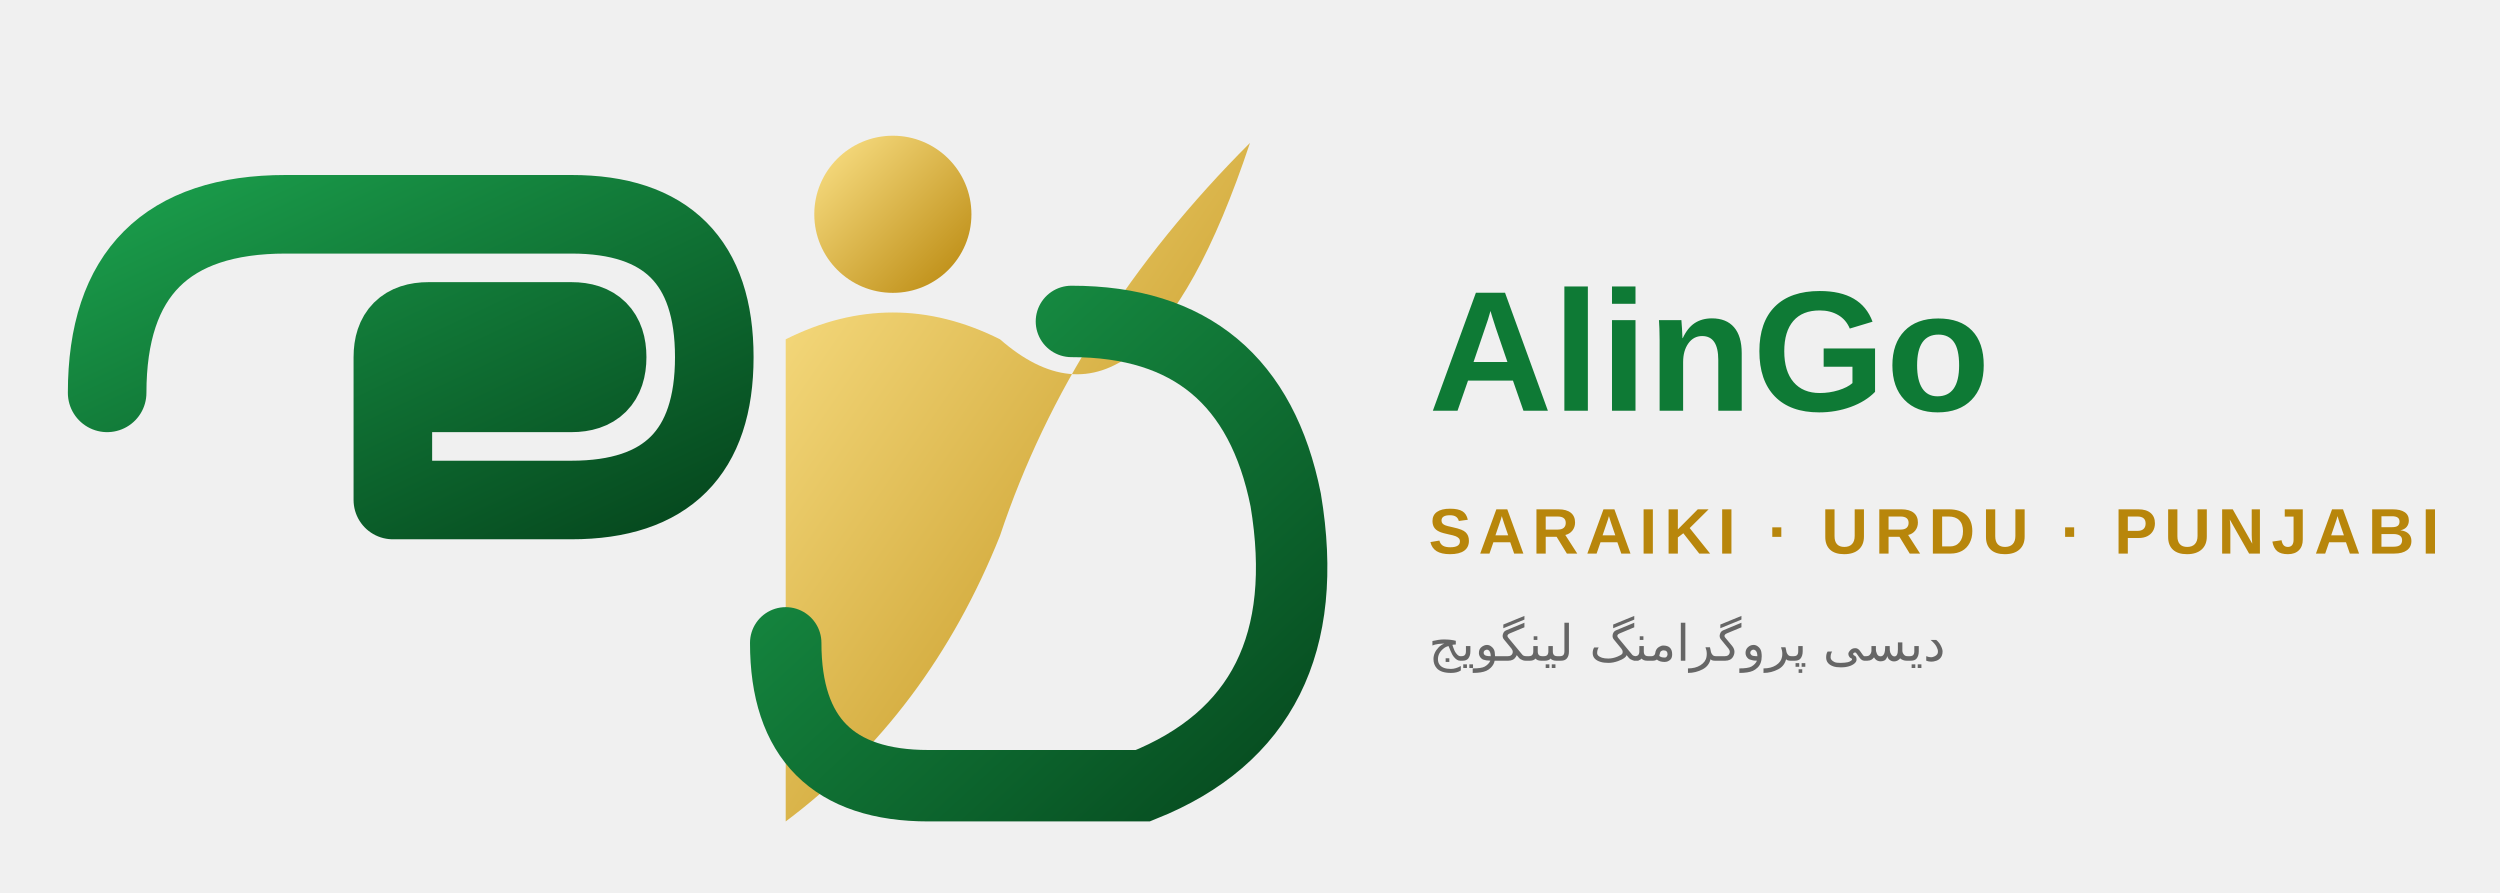
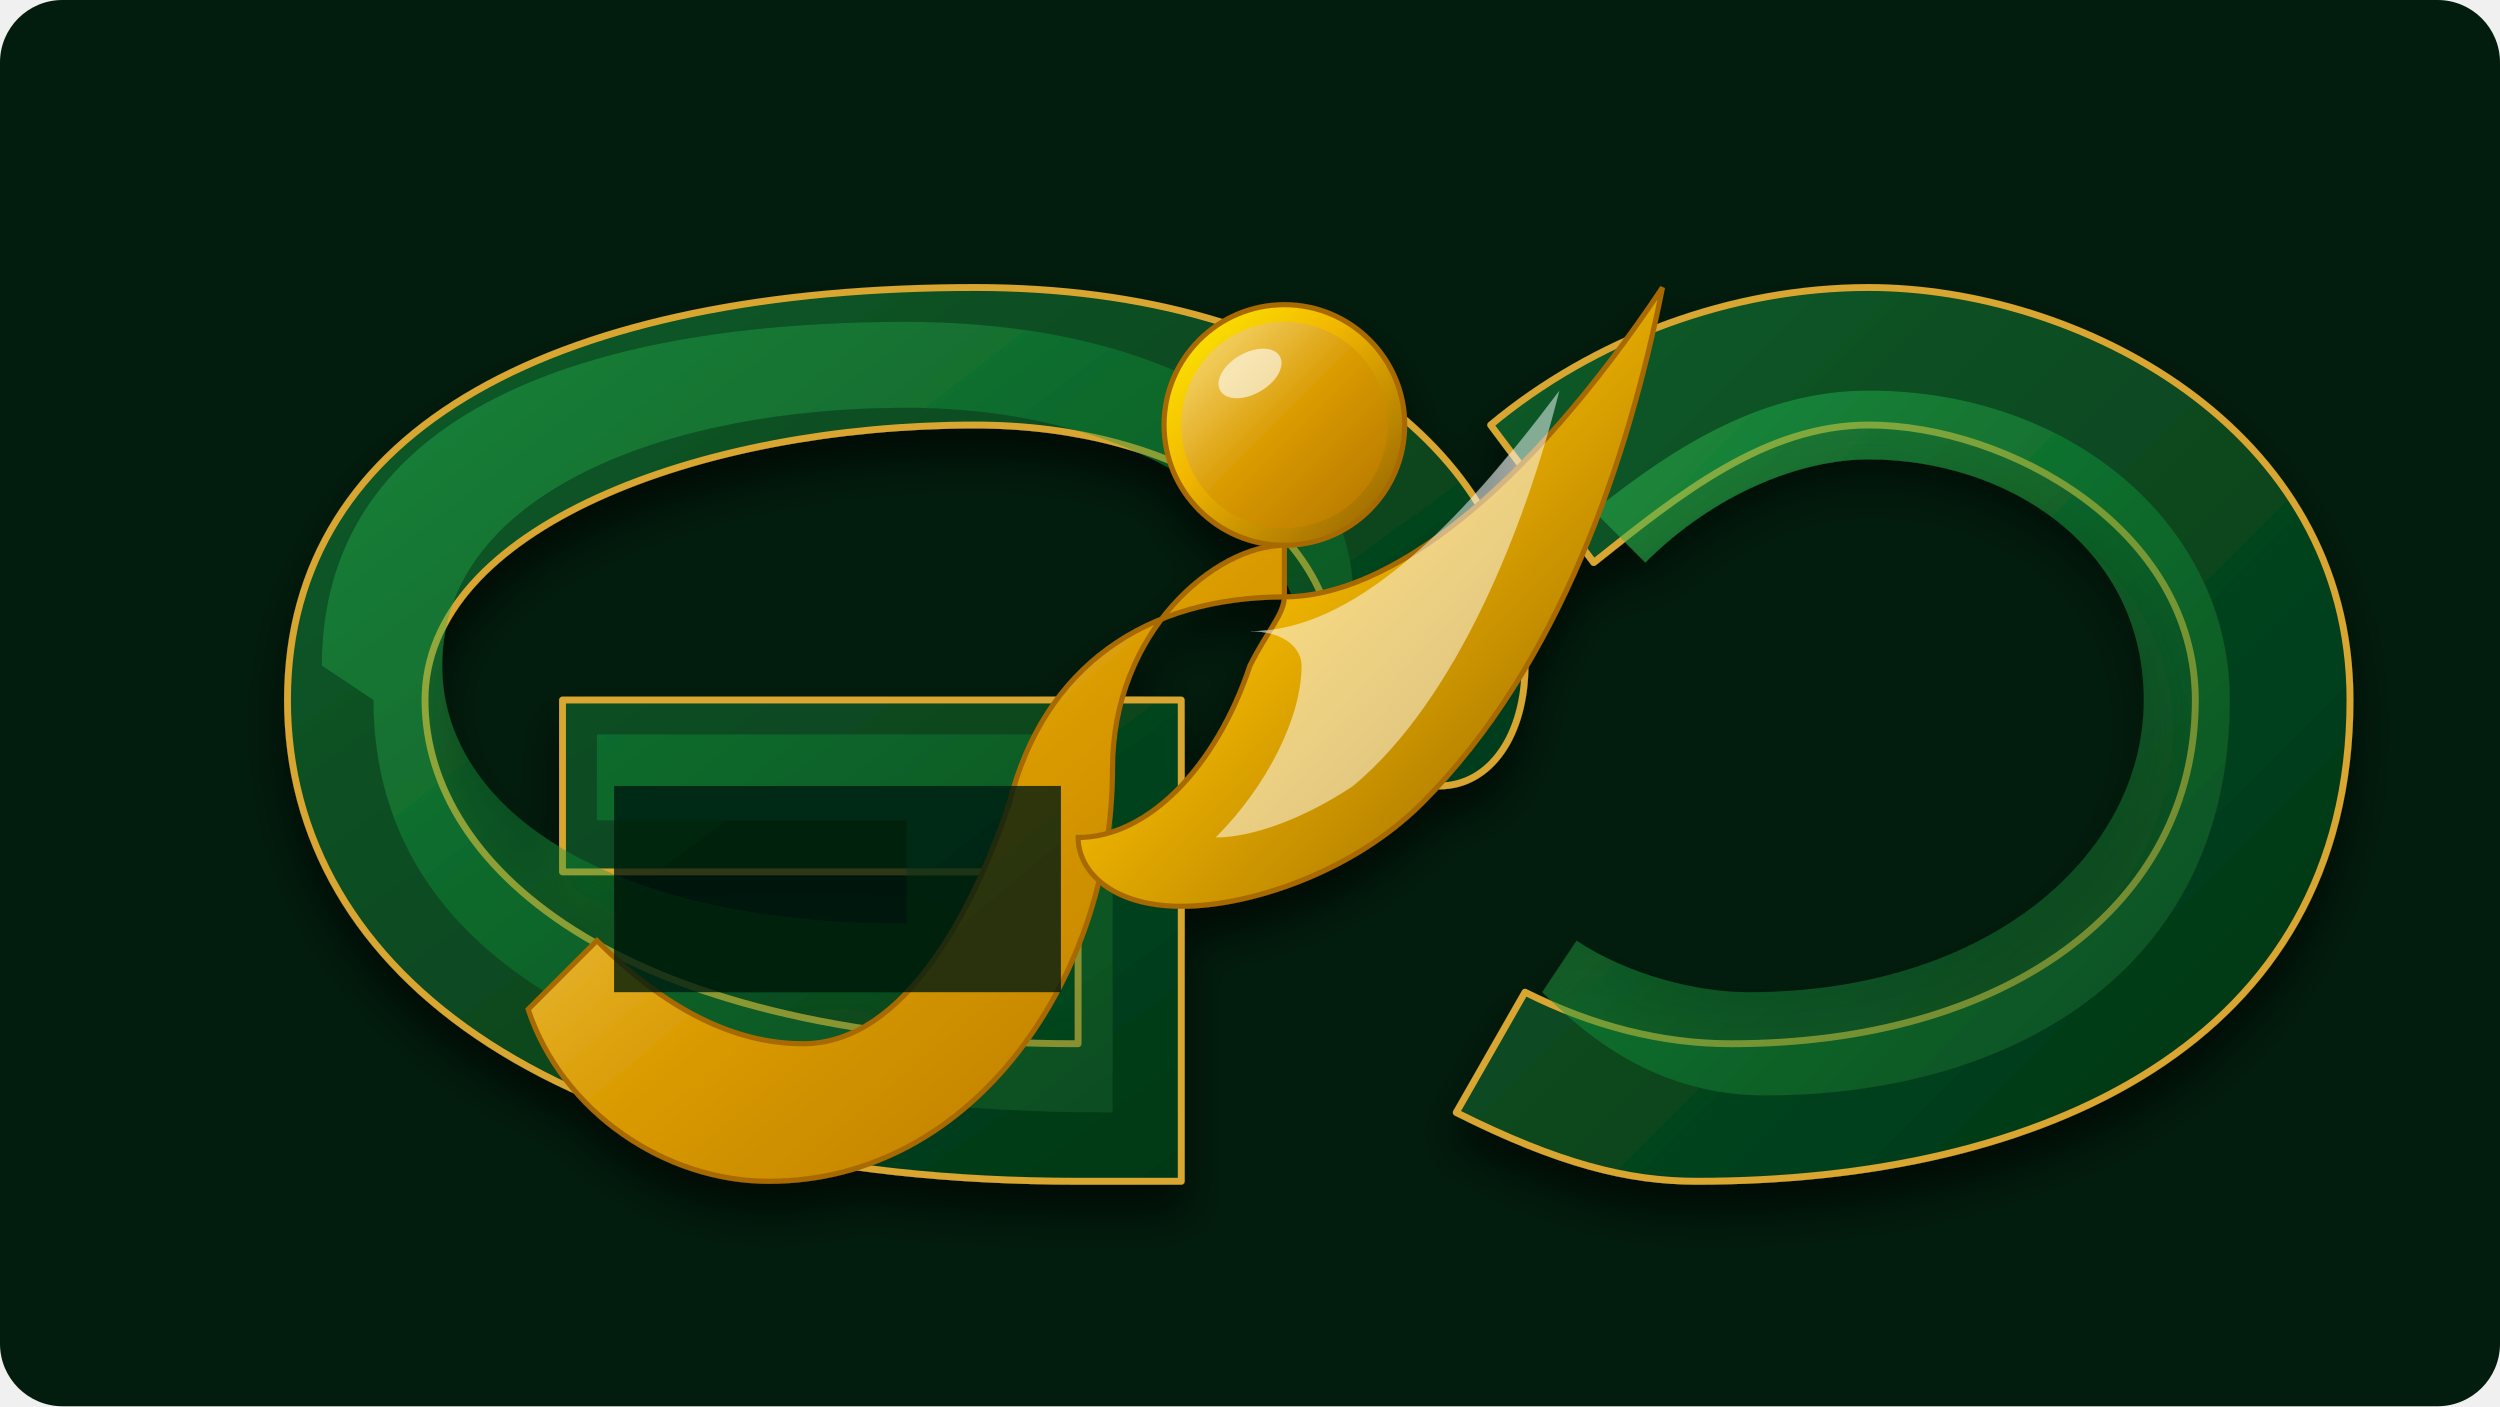
- <svg xmlns="http://www.w3.org/2000/svg" viewBox="0 0 700 250" width="700" height="250">
+ <svg xmlns="http://www.w3.org/2000/svg" viewBox="0 0 800 450" width="100%" height="100%">
  <defs>
-     <linearGradient id="g1" x1="0%" y1="0%" x2="100%" y2="100%">
-       <stop offset="0%" stop-color="#1a9b4a" />
-       <stop offset="100%" stop-color="#064a1f" />
+     <rect id="bg" width="800" height="450" rx="20" fill="#021c0d" />
+     <linearGradient id="goldBright" x1="0%" y1="0%" x2="100%" y2="100%">
+       <stop offset="0%" stop-color="#FFF200" />
+       <stop offset="40%" stop-color="#F2B705" />
+       <stop offset="100%" stop-color="#8A5A00" />
    </linearGradient>
-     <linearGradient id="g2" x1="0%" y1="0%" x2="100%" y2="100%">
-       <stop offset="0%" stop-color="#fce38a" />
-       <stop offset="100%" stop-color="#b8860b" />
+     <linearGradient id="goldBody" x1="0%" y1="0%" x2="100%" y2="100%">
+       <stop offset="0%" stop-color="#FCE181" />
+       <stop offset="50%" stop-color="#D99A00" />
+       <stop offset="100%" stop-color="#B37400" />
    </linearGradient>
+     <linearGradient id="greenDark" x1="0%" y1="0%" x2="100%" y2="100%">
+       <stop offset="0%" stop-color="#0A5C2A" />
+       <stop offset="100%" stop-color="#043314" />
+     </linearGradient>
+     <linearGradient id="greenLight" x1="0%" y1="0%" x2="100%" y2="100%">
+       <stop offset="0%" stop-color="#35C357" />
+       <stop offset="50%" stop-color="#168F38" />
+       <stop offset="100%" stop-color="#0A5C2A" />
+     </linearGradient>
+     <filter id="dropShadow" x="-10%" y="-10%" width="120%" height="120%">
+       <feDropShadow dx="0" dy="8" stdDeviation="6" flood-color="#000" flood-opacity="0.6" />
+     </filter>
+     <filter id="glow" x="-20%" y="-20%" width="140%" height="140%">
+       <feGaussianBlur stdDeviation="4" result="blur" />
+       <feComposite in="SourceGraphic" in2="blur" operator="over" />
+     </filter>
  </defs>
-   <g transform="translate(0, 0)">
-     <path d="M 30 110 Q 30 60 80 60 L 160 60 Q 200 60 200 100 Q 200 140 160 140 L 110 140 L 110 100 Q 110 90 120 90 L 160 90 Q 170 90 170 100 Q 170 110 160 110 L 120 110" fill="none" stroke="url(#g1)" stroke-width="22" stroke-linecap="round" stroke-linejoin="round" />
-     <circle cx="250" cy="60" r="22" fill="url(#g2)" />
-     <path d="M 220 95 Q 250 80 280 95 Q 320 130 350 40 Q 300 90 280 150 Q 260 200 220 230" fill="url(#g2)" />
-     <path d="M 300 90 Q 350 90 360 140 Q 370 200 320 220 L 260 220 Q 220 220 220 180" fill="none" stroke="url(#g1)" stroke-width="20" stroke-linecap="round" />
+   <use href="#bg" />
+   <g transform="translate(70, 70) scale(1.1)" filter="url(#dropShadow)">
+     <path d="M 250,280 C 100,280 20,220 20,140 C 20,60 100,20 220,20 C 320,20 380,70 380,130 C 380,150 370,165 355,165 C 340,165 325,150 325,130 C 325,90 280,60 220,60 C 140,60 60,90 60,140 C 60,190 120,240 250,240 L 250,190 L 100,190 L 100,140 L 280,140 L 280,280 Z" fill="url(#greenDark)" stroke="#D9A632" stroke-width="2" stroke-linejoin="round" />
+     <path d="M 30,130 C 30,60 100,30 200,30 C 280,30 330,65 330,110 C 330,120 325,125 315,125 C 315,90 270,55 200,55 C 130,55 65,80 65,130 C 65,170 110,205 200,205 L 200,175 L 110,175 L 110,150 L 260,150 L 260,260 C 130,260 45,220 45,140 Z" fill="url(#greenLight)" opacity="0.4" />
+     <path d="M 430,280 C 530,280 620,240 620,140 C 620,60 540,20 480,20 C 440,20 400,35 370,60 L 400,100 C 425,80 450,60 480,60 C 520,60 575,90 575,140 C 575,200 520,240 440,240 C 420,240 400,235 380,225 L 360,260 C 390,275 410,280 430,280 Z" fill="url(#greenDark)" stroke="#D9A632" stroke-width="2" stroke-linejoin="round" />
+     <path d="M 450,255 C 520,255 585,220 585,140 C 585,90 540,50 480,50 C 450,50 425,65 400,85 L 415,100 C 435,80 460,70 480,70 C 520,70 560,95 560,140 C 560,185 515,225 445,225 C 430,225 410,220 395,210 L 385,225 C 400,240 420,255 450,255 Z" fill="url(#greenLight)" opacity="0.5" />
+     <circle cx="310" cy="60" r="35" fill="url(#goldBright)" stroke="#A86B00" stroke-width="1.5" />
+     <circle cx="310" cy="60" r="30" fill="url(#goldBody)" />
+     <ellipse cx="300" cy="45" rx="10" ry="6" fill="#FFF" opacity="0.6" transform="rotate(-30 300 45)" />
+     <path d="M 310,95               C 290,95 260,120 260,160               C 260,220 220,280 160,280               C 130,280 100,260 90,230               L 110,210               C 130,230 150,240 170,240               C 200,240 220,200 230,170               C 240,130 270,110 310,110               L 310,95 Z" fill="url(#goldBody)" stroke="#A86B00" stroke-width="1.5" />
+     <path d="M 310,110               C 340,110 380,80 420,20               C 410,70 390,130 350,170               C 330,190 300,200 280,200               C 260,200 250,190 250,180               C 270,180 290,160 300,130               C 305,120 310,115 310,110 Z" fill="url(#goldBright)" stroke="#A86B00" stroke-width="1.5" />
+     <path d="M 300,120 C 330,120 360,90 390,50 C 380,90 360,140 330,165 C 315,175 300,180 290,180 C 305,165 315,145 315,130 C 315,125 310,120 300,120 Z" fill="#FFF" opacity="0.5" />
+     <path d="M 115,165 L 245,165 L 245,225 L 115,225 Z" fill="#021c0d" opacity="0.8" />
  </g>
-   <text x="400" y="115" font-family="'Segoe UI', 'Arial', sans-serif" font-size="48" font-weight="800" fill="#0e7a35">AlinGo</text>
-   <text x="400" y="155" font-family="'Segoe UI', 'Arial', sans-serif" font-size="18" font-weight="600" fill="#b8860b" letter-spacing="2">SARAIKI · URDU · PUNJABI</text>
-   <text x="400" y="185" font-family="'Segoe UI', 'Arial', sans-serif" font-size="14" font-weight="400" fill="#666">دیسی پروگرامنگ لینگویج</text>
+   <path d="M 100,400 L 700,400" stroke="url(#goldBright)" stroke-width="4" opacity="0.3" stroke-linecap="round" />
</svg>
